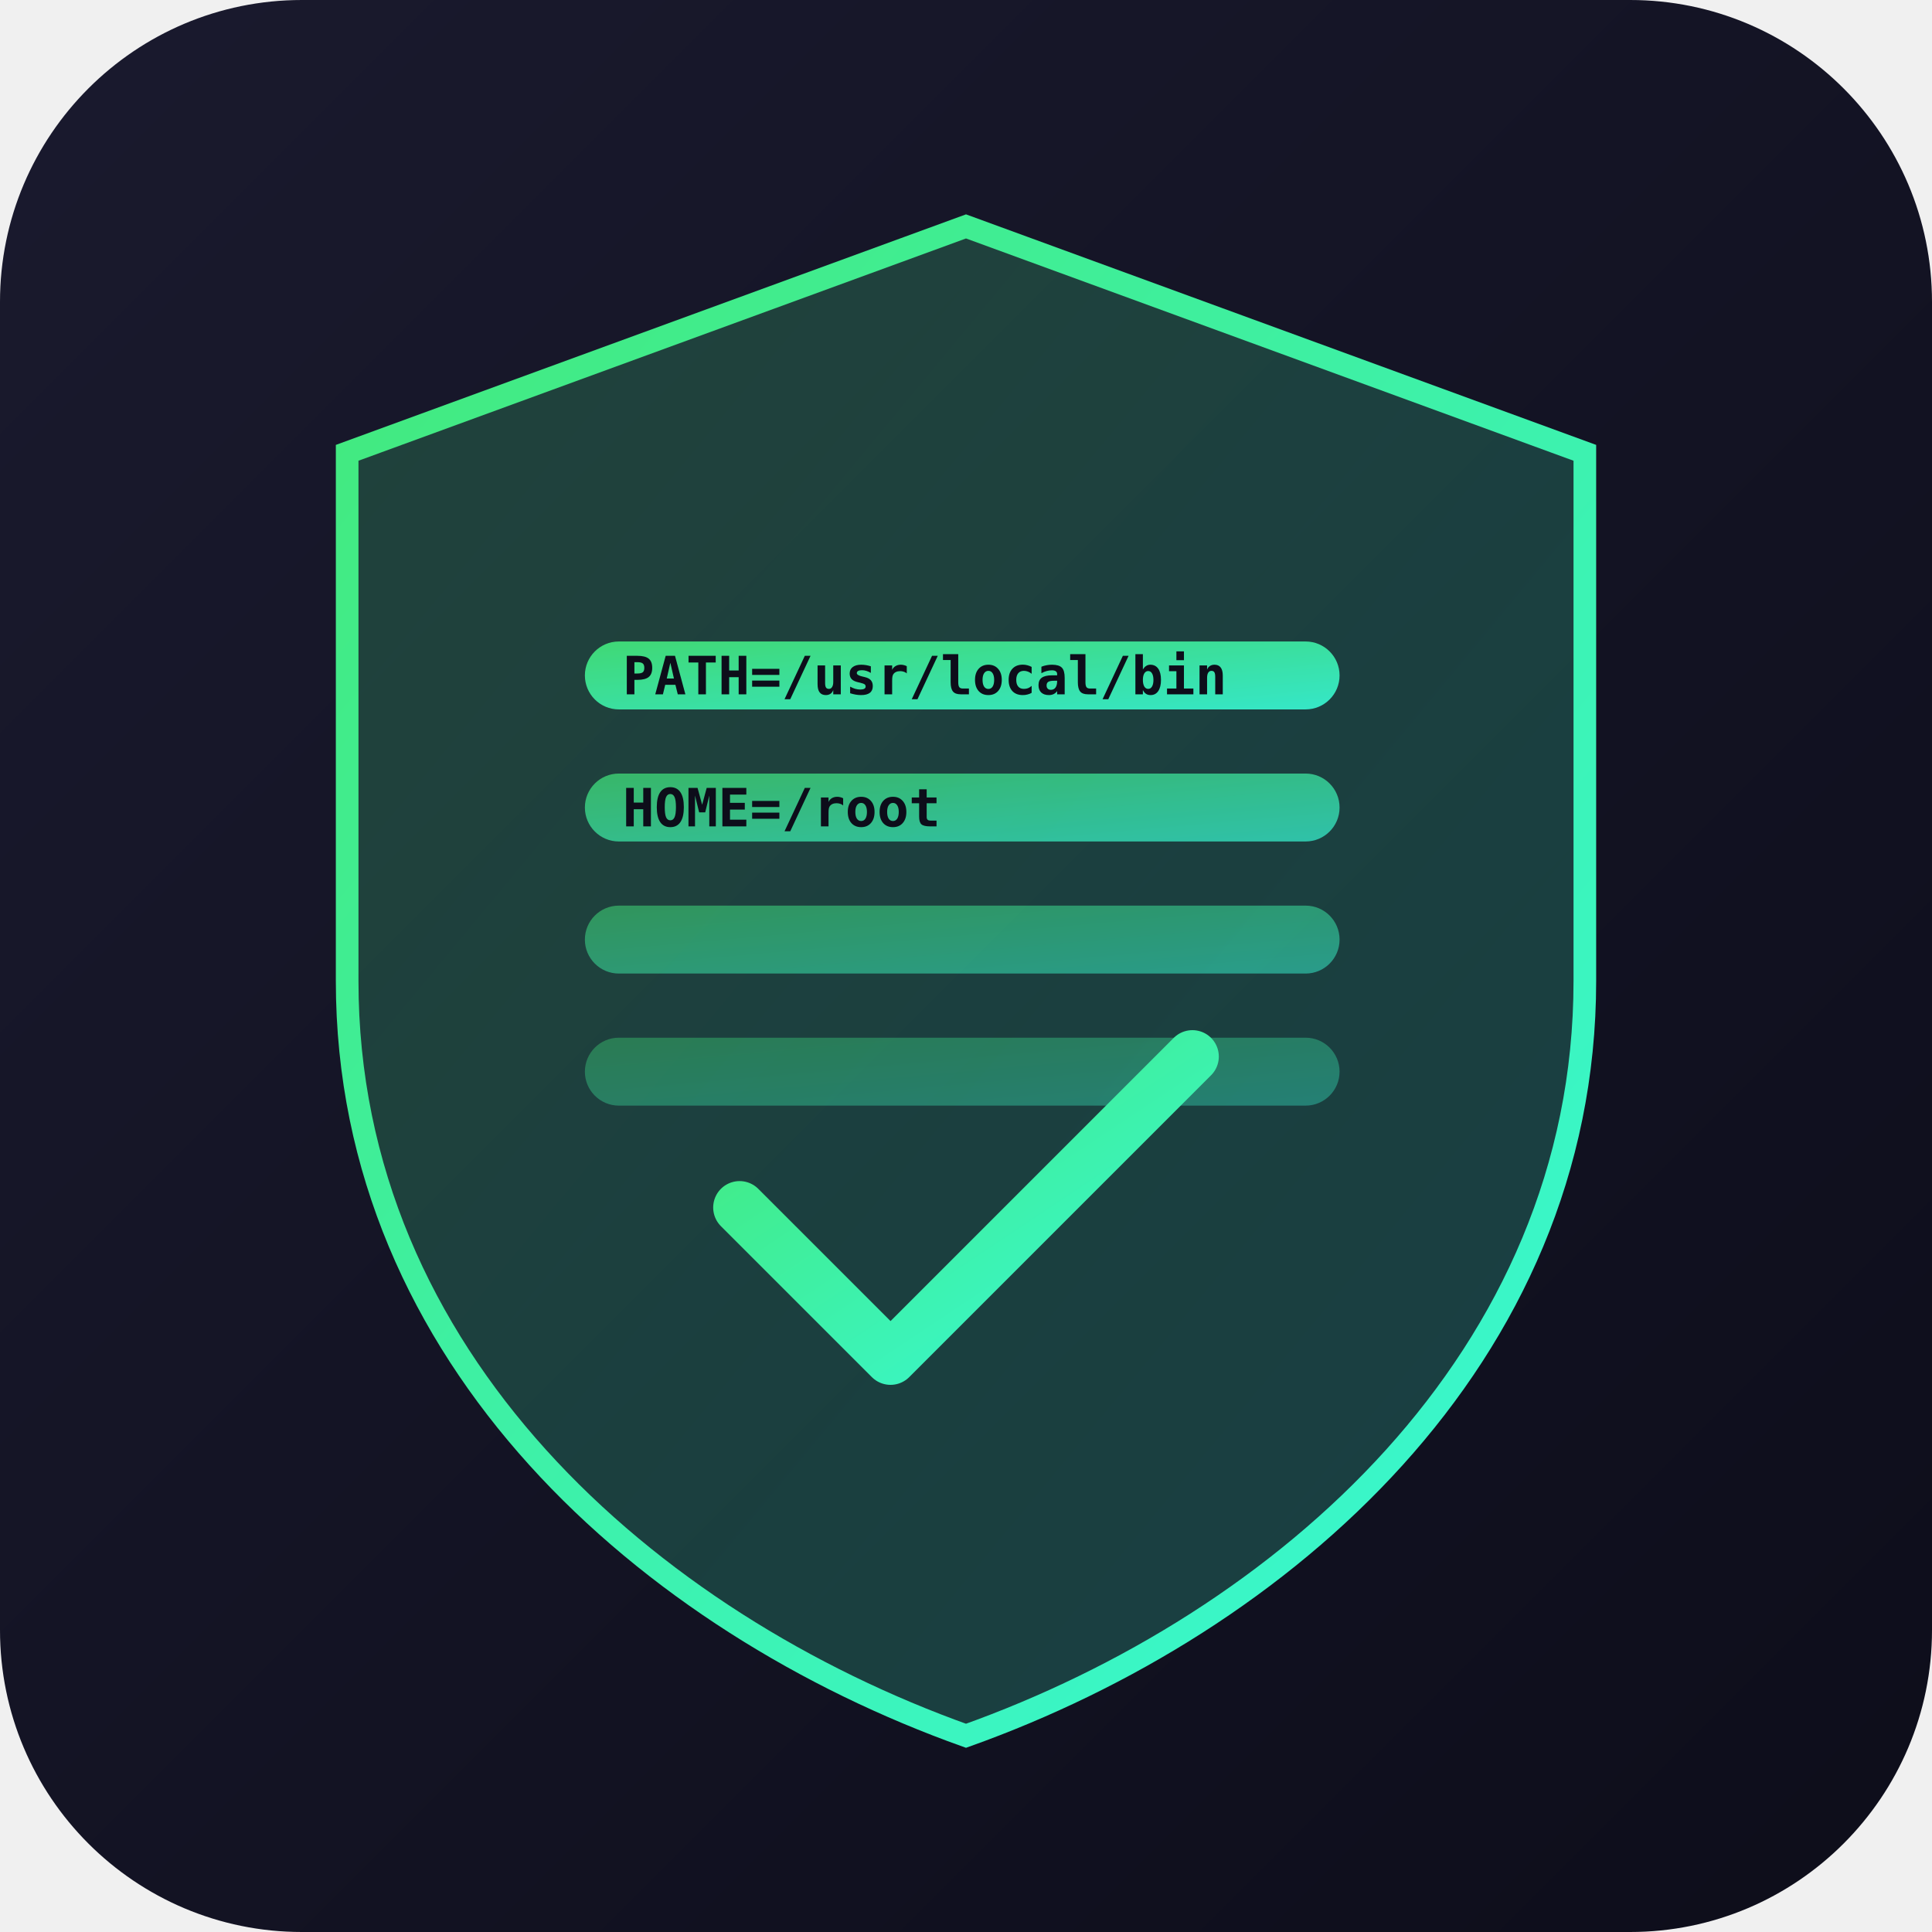
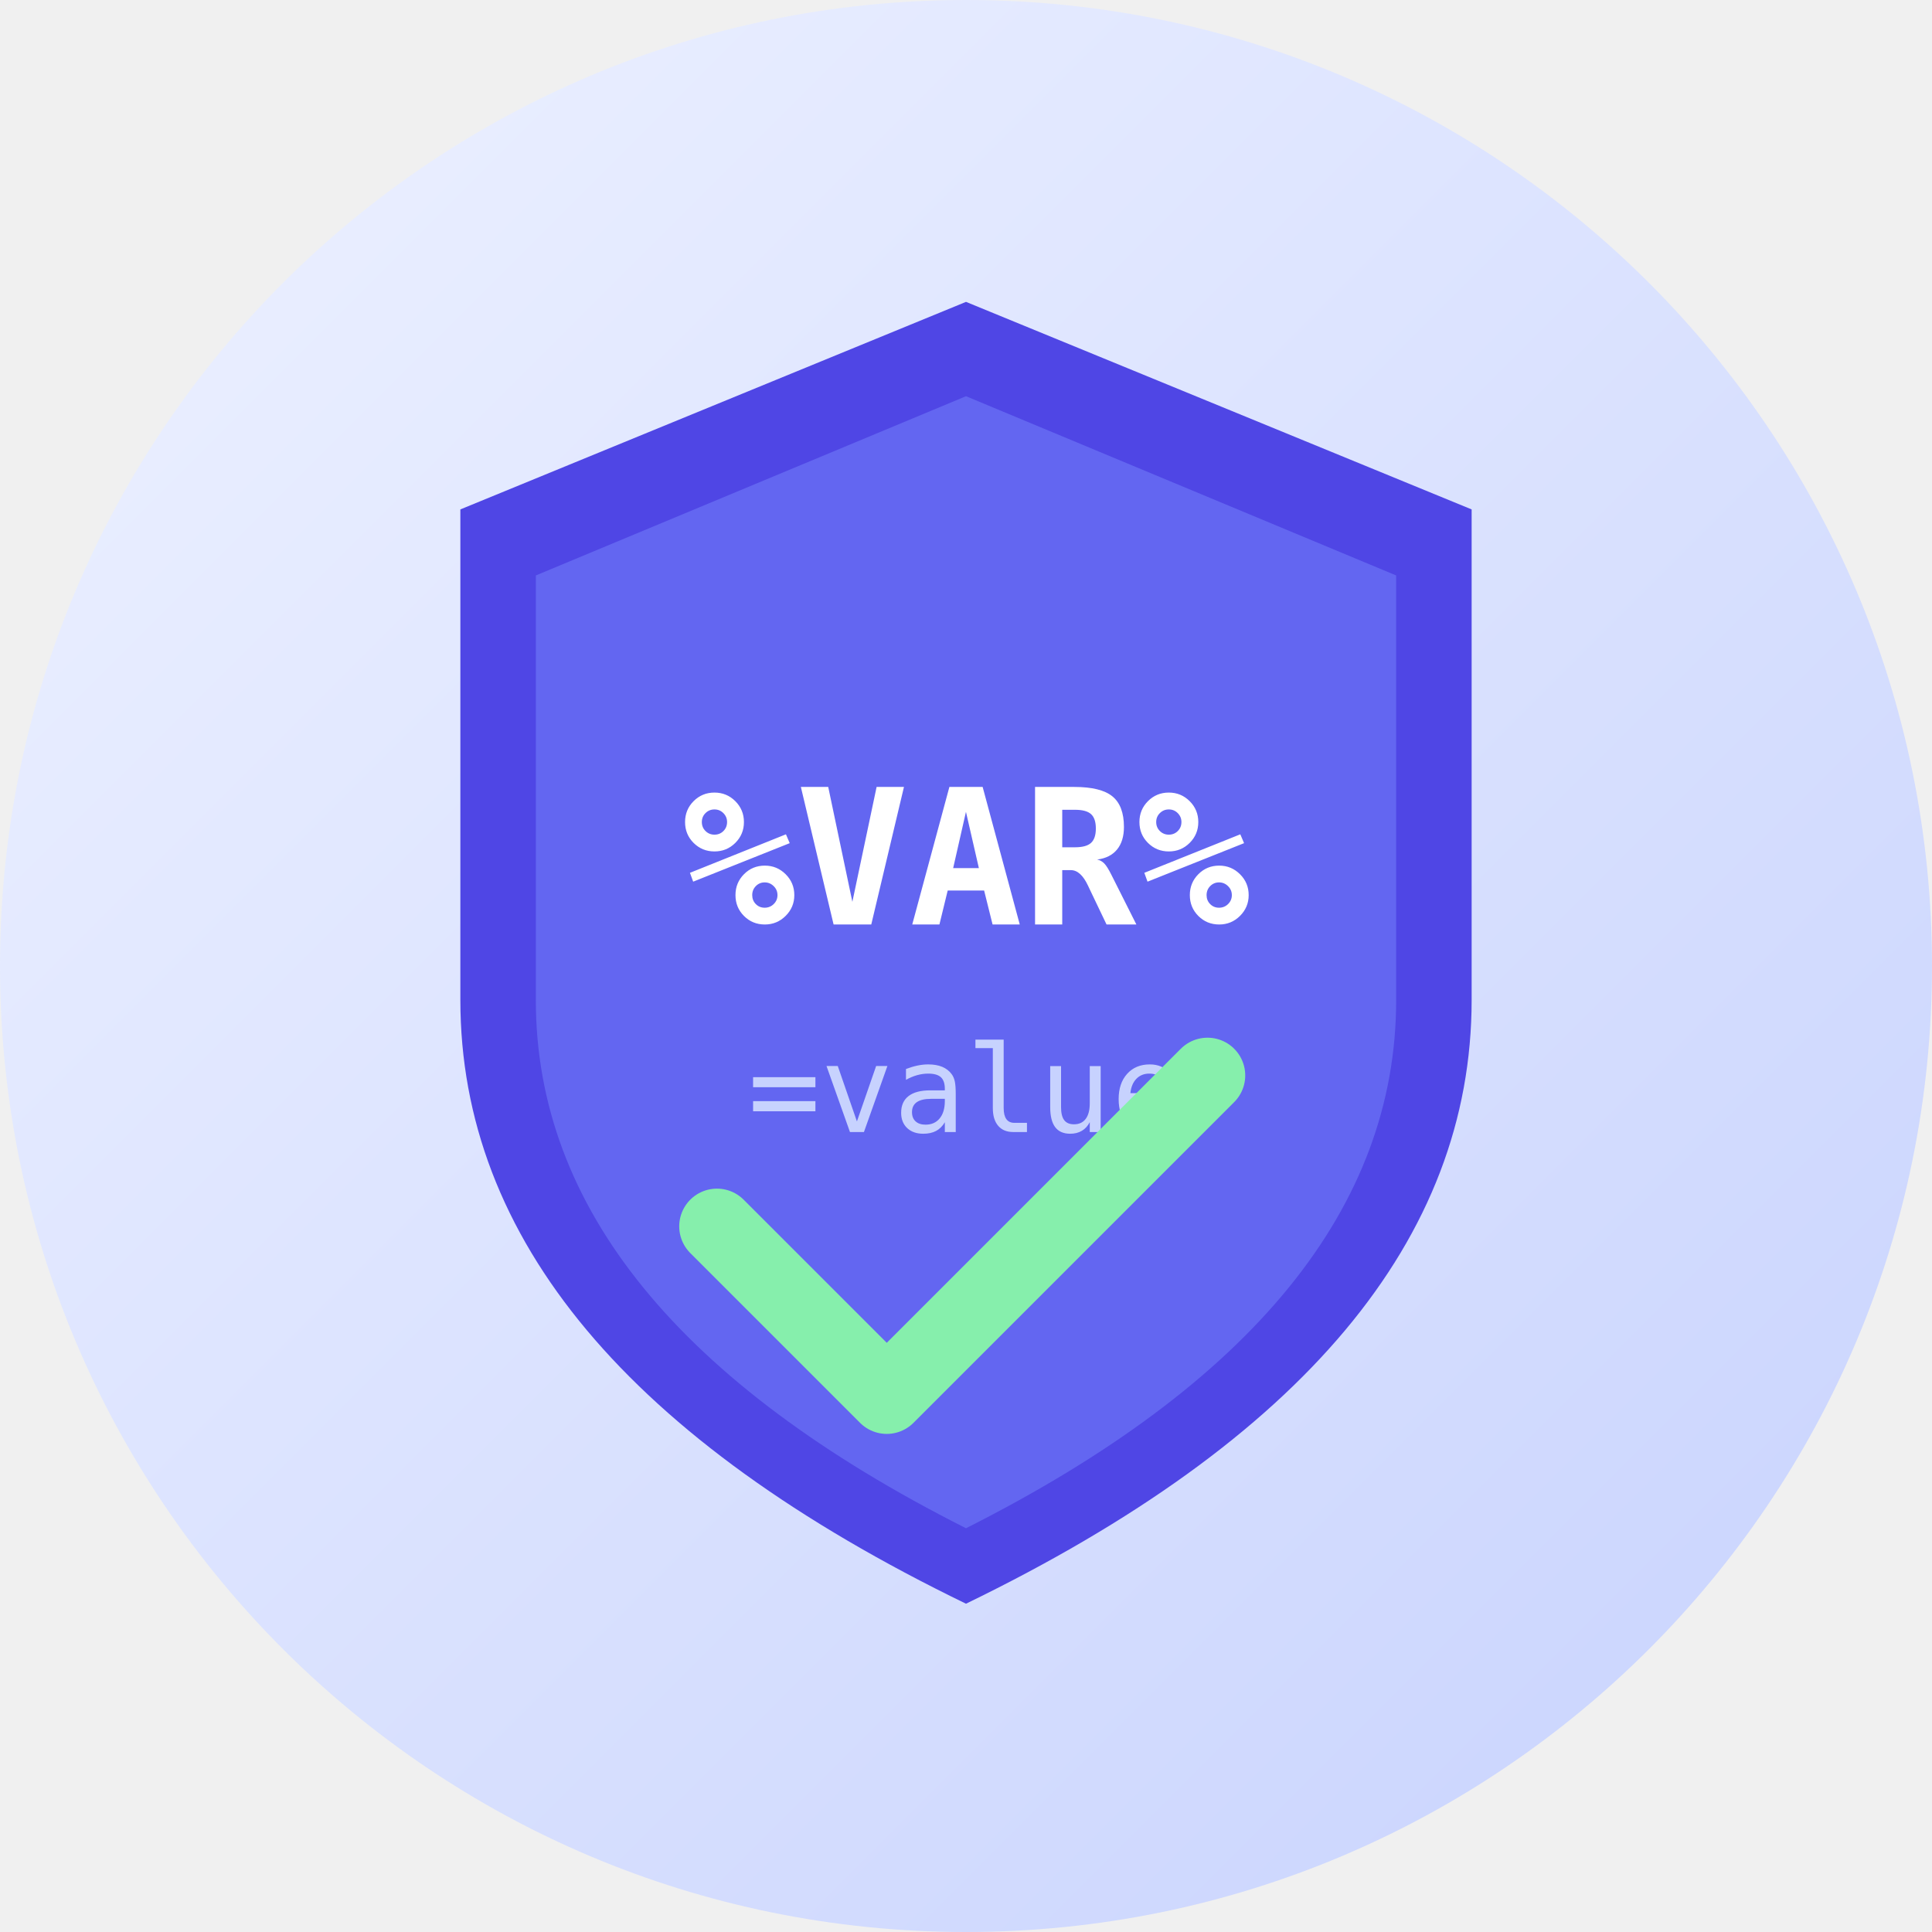
- <svg xmlns="http://www.w3.org/2000/svg" viewBox="0 0 512 512">
+ <svg xmlns="http://www.w3.org/2000/svg" viewBox="0 0 1024 1024">
  <defs>
-     <linearGradient id="bg" x1="0%" y1="0%" x2="100%" y2="100%">
-       <stop offset="0%" style="stop-color:#1a1a2e" />
-       <stop offset="100%" style="stop-color:#0d0d1a" />
-     </linearGradient>
-     <linearGradient id="shield" x1="0%" y1="0%" x2="100%" y2="100%">
-       <stop offset="0%" style="stop-color:#43e97b" />
-       <stop offset="100%" style="stop-color:#38f9d7" />
+     <linearGradient id="bg1" x1="0%" y1="0%" x2="100%" y2="100%">
+       <stop offset="0%" stop-color="#EEF2FF" />
+       <stop offset="100%" stop-color="#C7D2FE" />
    </linearGradient>
  </defs>
-   <rect width="512" height="512" rx="80" fill="url(#bg)" />
-   <path d="M256 60 L420 120 L420 260 C420 360 340 430 256 460 C172 430 92 360 92 260 L92 120 Z" fill="url(#shield)" opacity="0.2" />
-   <path d="M256 60 L420 120 L420 260 C420 360 340 430 256 460 C172 430 92 360 92 260 L92 120 Z" stroke="url(#shield)" stroke-width="6" fill="none" />
-   <rect x="155" y="170" width="200" height="18" rx="9" fill="url(#shield)" opacity="0.9" />
-   <text x="165" y="184" font-family="monospace" font-size="14" fill="#0d0d1a" font-weight="bold">PATH=/usr/local/bin</text>
-   <rect x="155" y="205" width="200" height="18" rx="9" fill="url(#shield)" opacity="0.7" />
-   <text x="165" y="219" font-family="monospace" font-size="14" fill="#0d0d1a" font-weight="bold">HOME=/root</text>
-   <rect x="155" y="240" width="200" height="18" rx="9" fill="url(#shield)" opacity="0.5" />
-   <rect x="155" y="275" width="200" height="18" rx="9" fill="url(#shield)" opacity="0.35" />
-   <path d="M196 320 L236 360 L316 280" stroke="url(#shield)" stroke-width="14" fill="none" stroke-linecap="round" stroke-linejoin="round" />
+   <circle cx="512" cy="512" r="512" fill="url(#bg1)" />
+   <path d="M512,160 L780,270 L780,530 Q780,720 512,850 Q244,720 244,530 L244,270 Z" fill="#4F46E5" />
+   <path d="M512,210 L740,305 L740,530 Q740,695 512,810 Q284,695 284,530 L284,305 Z" fill="#6366F1" />
+   <text x="512" y="490" font-family="Consolas,monospace" font-size="100" fill="#FFFFFF" font-weight="bold" text-anchor="middle">%VAR%</text>
+   <text x="512" y="600" font-family="Consolas,monospace" font-size="64" fill="#C7D2FE" text-anchor="middle">=value</text>
+   <polyline points="380,650 470,740 640,570" fill="none" stroke="#86EFAC" stroke-width="40" stroke-linecap="round" stroke-linejoin="round" />
</svg>
